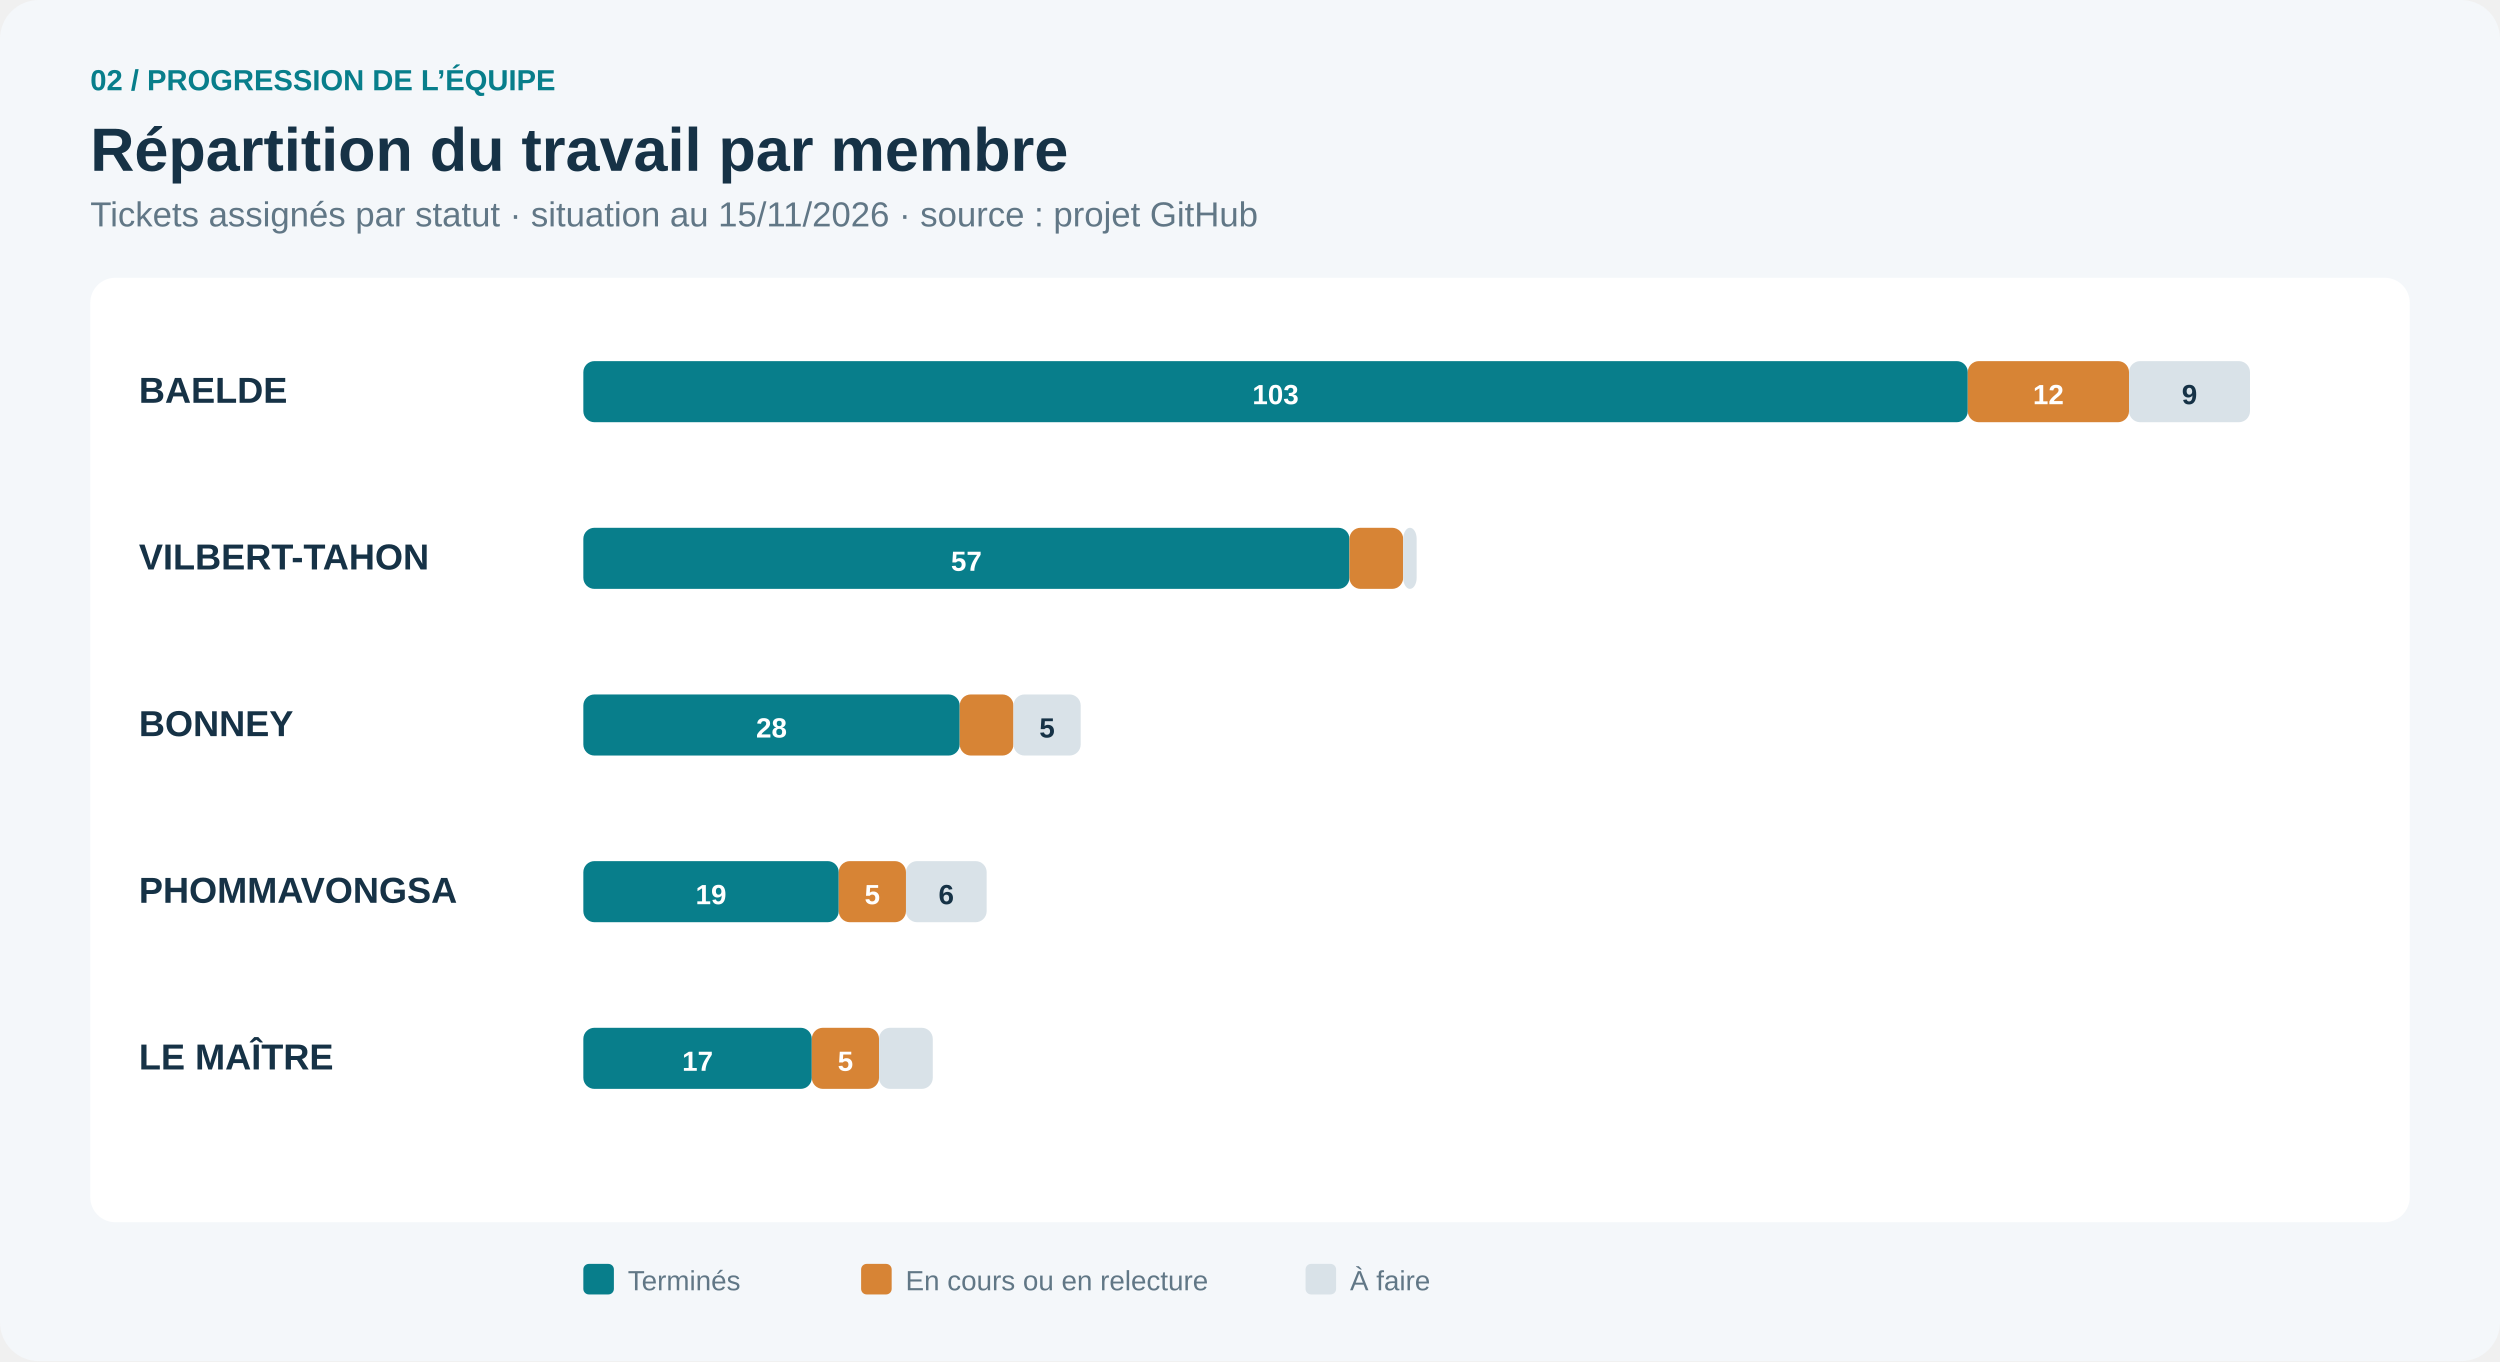
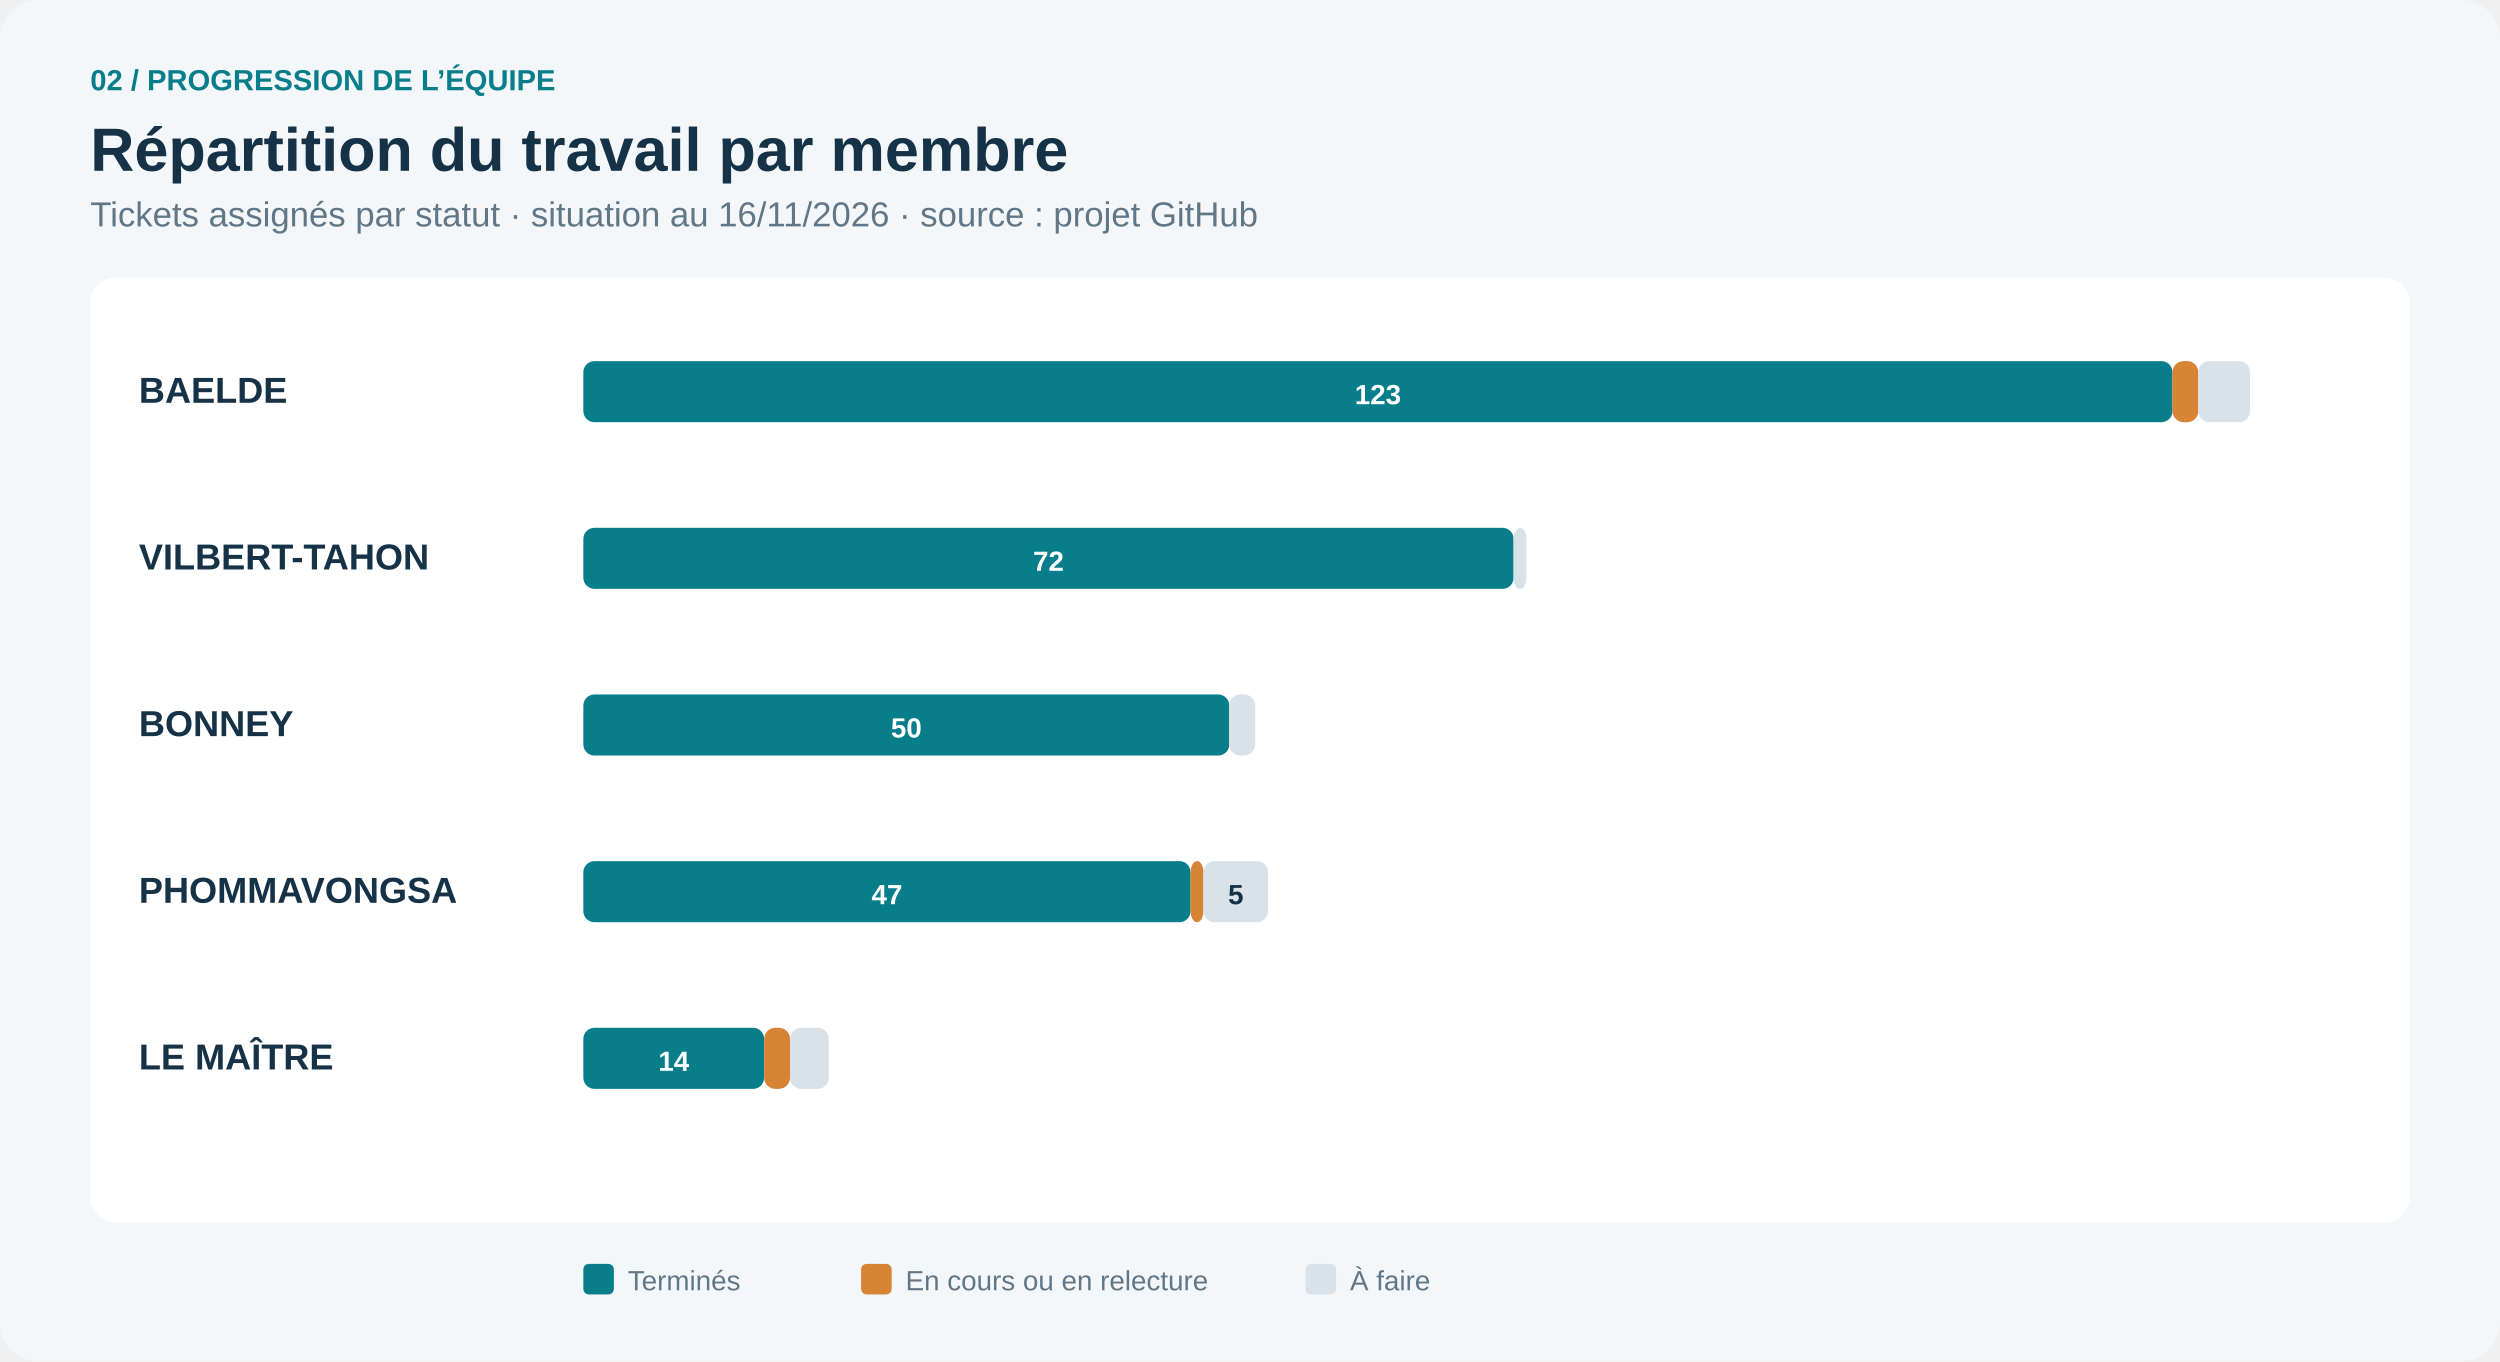
<svg xmlns="http://www.w3.org/2000/svg" width="1800" height="980" viewBox="0 0 1800 980" role="img">
  <g font-family="Calibri, Arial, sans-serif">
    <rect x="0" y="0" width="1800" height="980" rx="28" fill="#F4F7FA" />
    <text x="65" y="65" font-size="21" fill="#087E8B" font-weight="700" text-anchor="start">02 / PROGRESSION DE L’ÉQUIPE</text>
    <text x="65" y="123" font-size="44" fill="#163246" font-weight="700" text-anchor="start">Répartition du travail par membre</text>
-     <text x="65" y="163" font-size="25" fill="#617786" font-weight="400" text-anchor="start">Tickets assignés par statut · situation au 15/11/2026 · source : projet GitHub</text>
+     <text x="65" y="163" font-size="25" fill="#617786" font-weight="400" text-anchor="start">Tickets assignés par statut · situation au 16/11/2026 · source : projet GitHub</text>
    <rect x="65" y="200" width="1670" height="680" rx="18" fill="#FFFFFF" />
    <text x="100" y="290" font-size="26" fill="#163246" font-weight="700" text-anchor="start">BAELDE</text>
-     <rect x="420.0" y="260" width="996.8" height="44" rx="8" fill="#087E8B" />
-     <text x="918.387" y="291" font-size="20" fill="#FFFFFF" font-weight="700" text-anchor="middle">103</text>
-     <rect x="1416.8" y="260" width="116.1" height="44" rx="8" fill="#D78435" />
-     <text x="1474.839" y="291" font-size="20" fill="#FFFFFF" font-weight="700" text-anchor="middle">12</text>
-     <rect x="1532.9" y="260" width="87.1" height="44" rx="8" fill="#D9E2E8" />
-     <text x="1576.452" y="291" font-size="20" fill="#163246" font-weight="700" text-anchor="middle">9</text>
+     <rect x="420.0" y="260" width="1144.2" height="44" rx="8" fill="#087E8B" />
+     <text x="992.093" y="291" font-size="20" fill="#FFFFFF" font-weight="700" text-anchor="middle">123</text>
+     <rect x="1564.2" y="260" width="18.6" height="44" rx="8" fill="#D78435" />
+     <rect x="1582.8" y="260" width="37.2" height="44" rx="8" fill="#D9E2E8" />
    <text x="100" y="410" font-size="26" fill="#163246" font-weight="700" text-anchor="start">VILBERT-TAHON</text>
-     <rect x="420.0" y="380" width="551.6" height="44" rx="8" fill="#087E8B" />
-     <text x="695.806" y="411" font-size="20" fill="#FFFFFF" font-weight="700" text-anchor="middle">57</text>
-     <rect x="971.6" y="380" width="38.7" height="44" rx="8" fill="#D78435" />
-     <rect x="1010.3" y="380" width="9.7" height="44" rx="8" fill="#D9E2E8" />
+     <rect x="420.0" y="380" width="669.8" height="44" rx="8" fill="#087E8B" />
+     <text x="754.884" y="411" font-size="20" fill="#FFFFFF" font-weight="700" text-anchor="middle">72</text>
+     <rect x="1089.8" y="380" width="9.3" height="44" rx="8" fill="#D9E2E8" />
    <text x="100" y="530" font-size="26" fill="#163246" font-weight="700" text-anchor="start">BONNEY</text>
-     <rect x="420.0" y="500" width="271.0" height="44" rx="8" fill="#087E8B" />
-     <text x="555.484" y="531" font-size="20" fill="#FFFFFF" font-weight="700" text-anchor="middle">28</text>
-     <rect x="691.0" y="500" width="38.7" height="44" rx="8" fill="#D78435" />
-     <rect x="729.7" y="500" width="48.4" height="44" rx="8" fill="#D9E2E8" />
-     <text x="753.871" y="531" font-size="20" fill="#163246" font-weight="700" text-anchor="middle">5</text>
+     <rect x="420.0" y="500" width="465.1" height="44" rx="8" fill="#087E8B" />
+     <text x="652.558" y="531" font-size="20" fill="#FFFFFF" font-weight="700" text-anchor="middle">50</text>
+     <rect x="885.1" y="500" width="18.6" height="44" rx="8" fill="#D9E2E8" />
    <text x="100" y="650" font-size="26" fill="#163246" font-weight="700" text-anchor="start">PHOMMAVONGSA</text>
-     <rect x="420.0" y="620" width="183.9" height="44" rx="8" fill="#087E8B" />
-     <text x="511.935" y="651" font-size="20" fill="#FFFFFF" font-weight="700" text-anchor="middle">19</text>
-     <rect x="603.9" y="620" width="48.4" height="44" rx="8" fill="#D78435" />
-     <text x="628.065" y="651" font-size="20" fill="#FFFFFF" font-weight="700" text-anchor="middle">5</text>
-     <rect x="652.3" y="620" width="58.1" height="44" rx="8" fill="#D9E2E8" />
-     <text x="681.29" y="651" font-size="20" fill="#163246" font-weight="700" text-anchor="middle">6</text>
+     <rect x="420.0" y="620" width="437.2" height="44" rx="8" fill="#087E8B" />
+     <text x="638.605" y="651" font-size="20" fill="#FFFFFF" font-weight="700" text-anchor="middle">47</text>
+     <rect x="857.2" y="620" width="9.3" height="44" rx="8" fill="#D78435" />
+     <rect x="866.5" y="620" width="46.5" height="44" rx="8" fill="#D9E2E8" />
+     <text x="889.767" y="651" font-size="20" fill="#163246" font-weight="700" text-anchor="middle">5</text>
    <text x="100" y="770" font-size="26" fill="#163246" font-weight="700" text-anchor="start">LE MAÎTRE</text>
-     <rect x="420.0" y="740" width="164.5" height="44" rx="8" fill="#087E8B" />
-     <text x="502.258" y="771" font-size="20" fill="#FFFFFF" font-weight="700" text-anchor="middle">17</text>
-     <rect x="584.5" y="740" width="48.4" height="44" rx="8" fill="#D78435" />
-     <text x="608.71" y="771" font-size="20" fill="#FFFFFF" font-weight="700" text-anchor="middle">5</text>
-     <rect x="632.9" y="740" width="38.7" height="44" rx="8" fill="#D9E2E8" />
+     <rect x="420.0" y="740" width="130.2" height="44" rx="8" fill="#087E8B" />
+     <text x="485.116" y="771" font-size="20" fill="#FFFFFF" font-weight="700" text-anchor="middle">14</text>
+     <rect x="550.2" y="740" width="18.6" height="44" rx="8" fill="#D78435" />
+     <rect x="568.8" y="740" width="27.9" height="44" rx="8" fill="#D9E2E8" />
    <rect x="420" y="910" width="22" height="22" rx="4" fill="#087E8B" />
    <text x="452" y="929" font-size="20" fill="#617786" font-weight="400" text-anchor="start">Terminés</text>
    <rect x="620" y="910" width="22" height="22" rx="4" fill="#D78435" />
    <text x="652" y="929" font-size="20" fill="#617786" font-weight="400" text-anchor="start">En cours ou en relecture</text>
    <rect x="940" y="910" width="22" height="22" rx="4" fill="#D9E2E8" />
    <text x="972" y="929" font-size="20" fill="#617786" font-weight="400" text-anchor="start">À faire</text>
  </g>
</svg>
